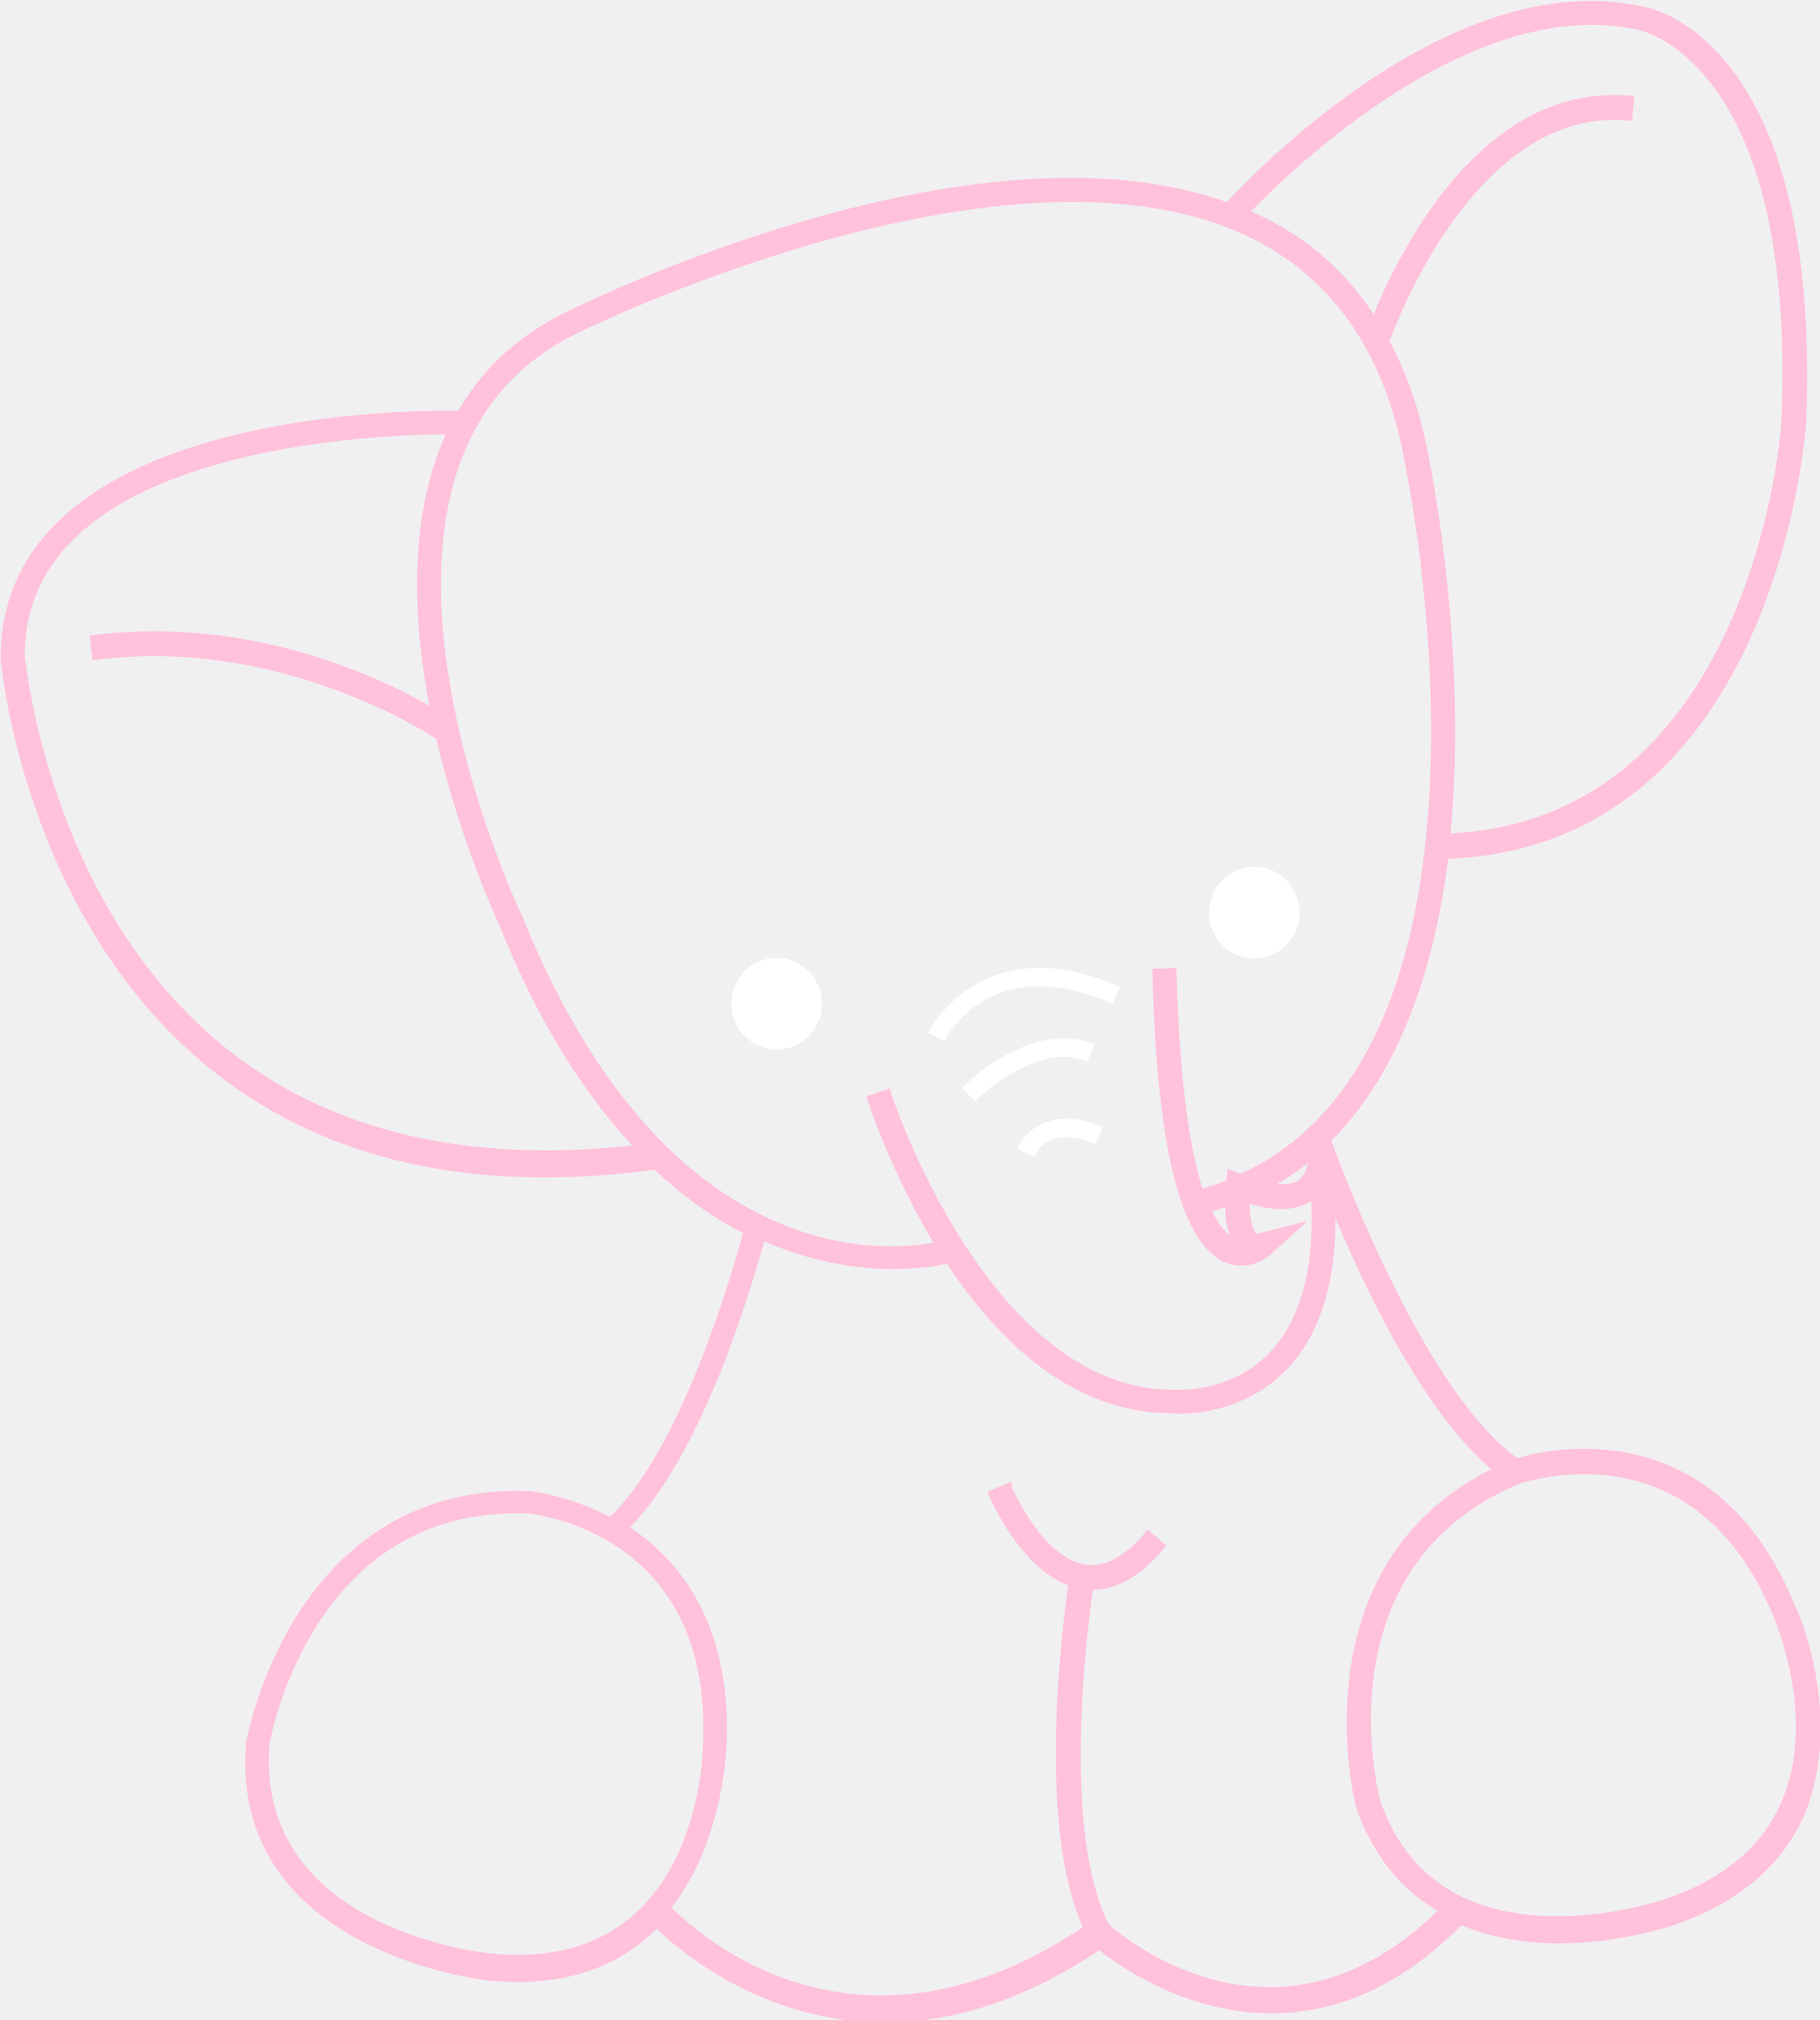
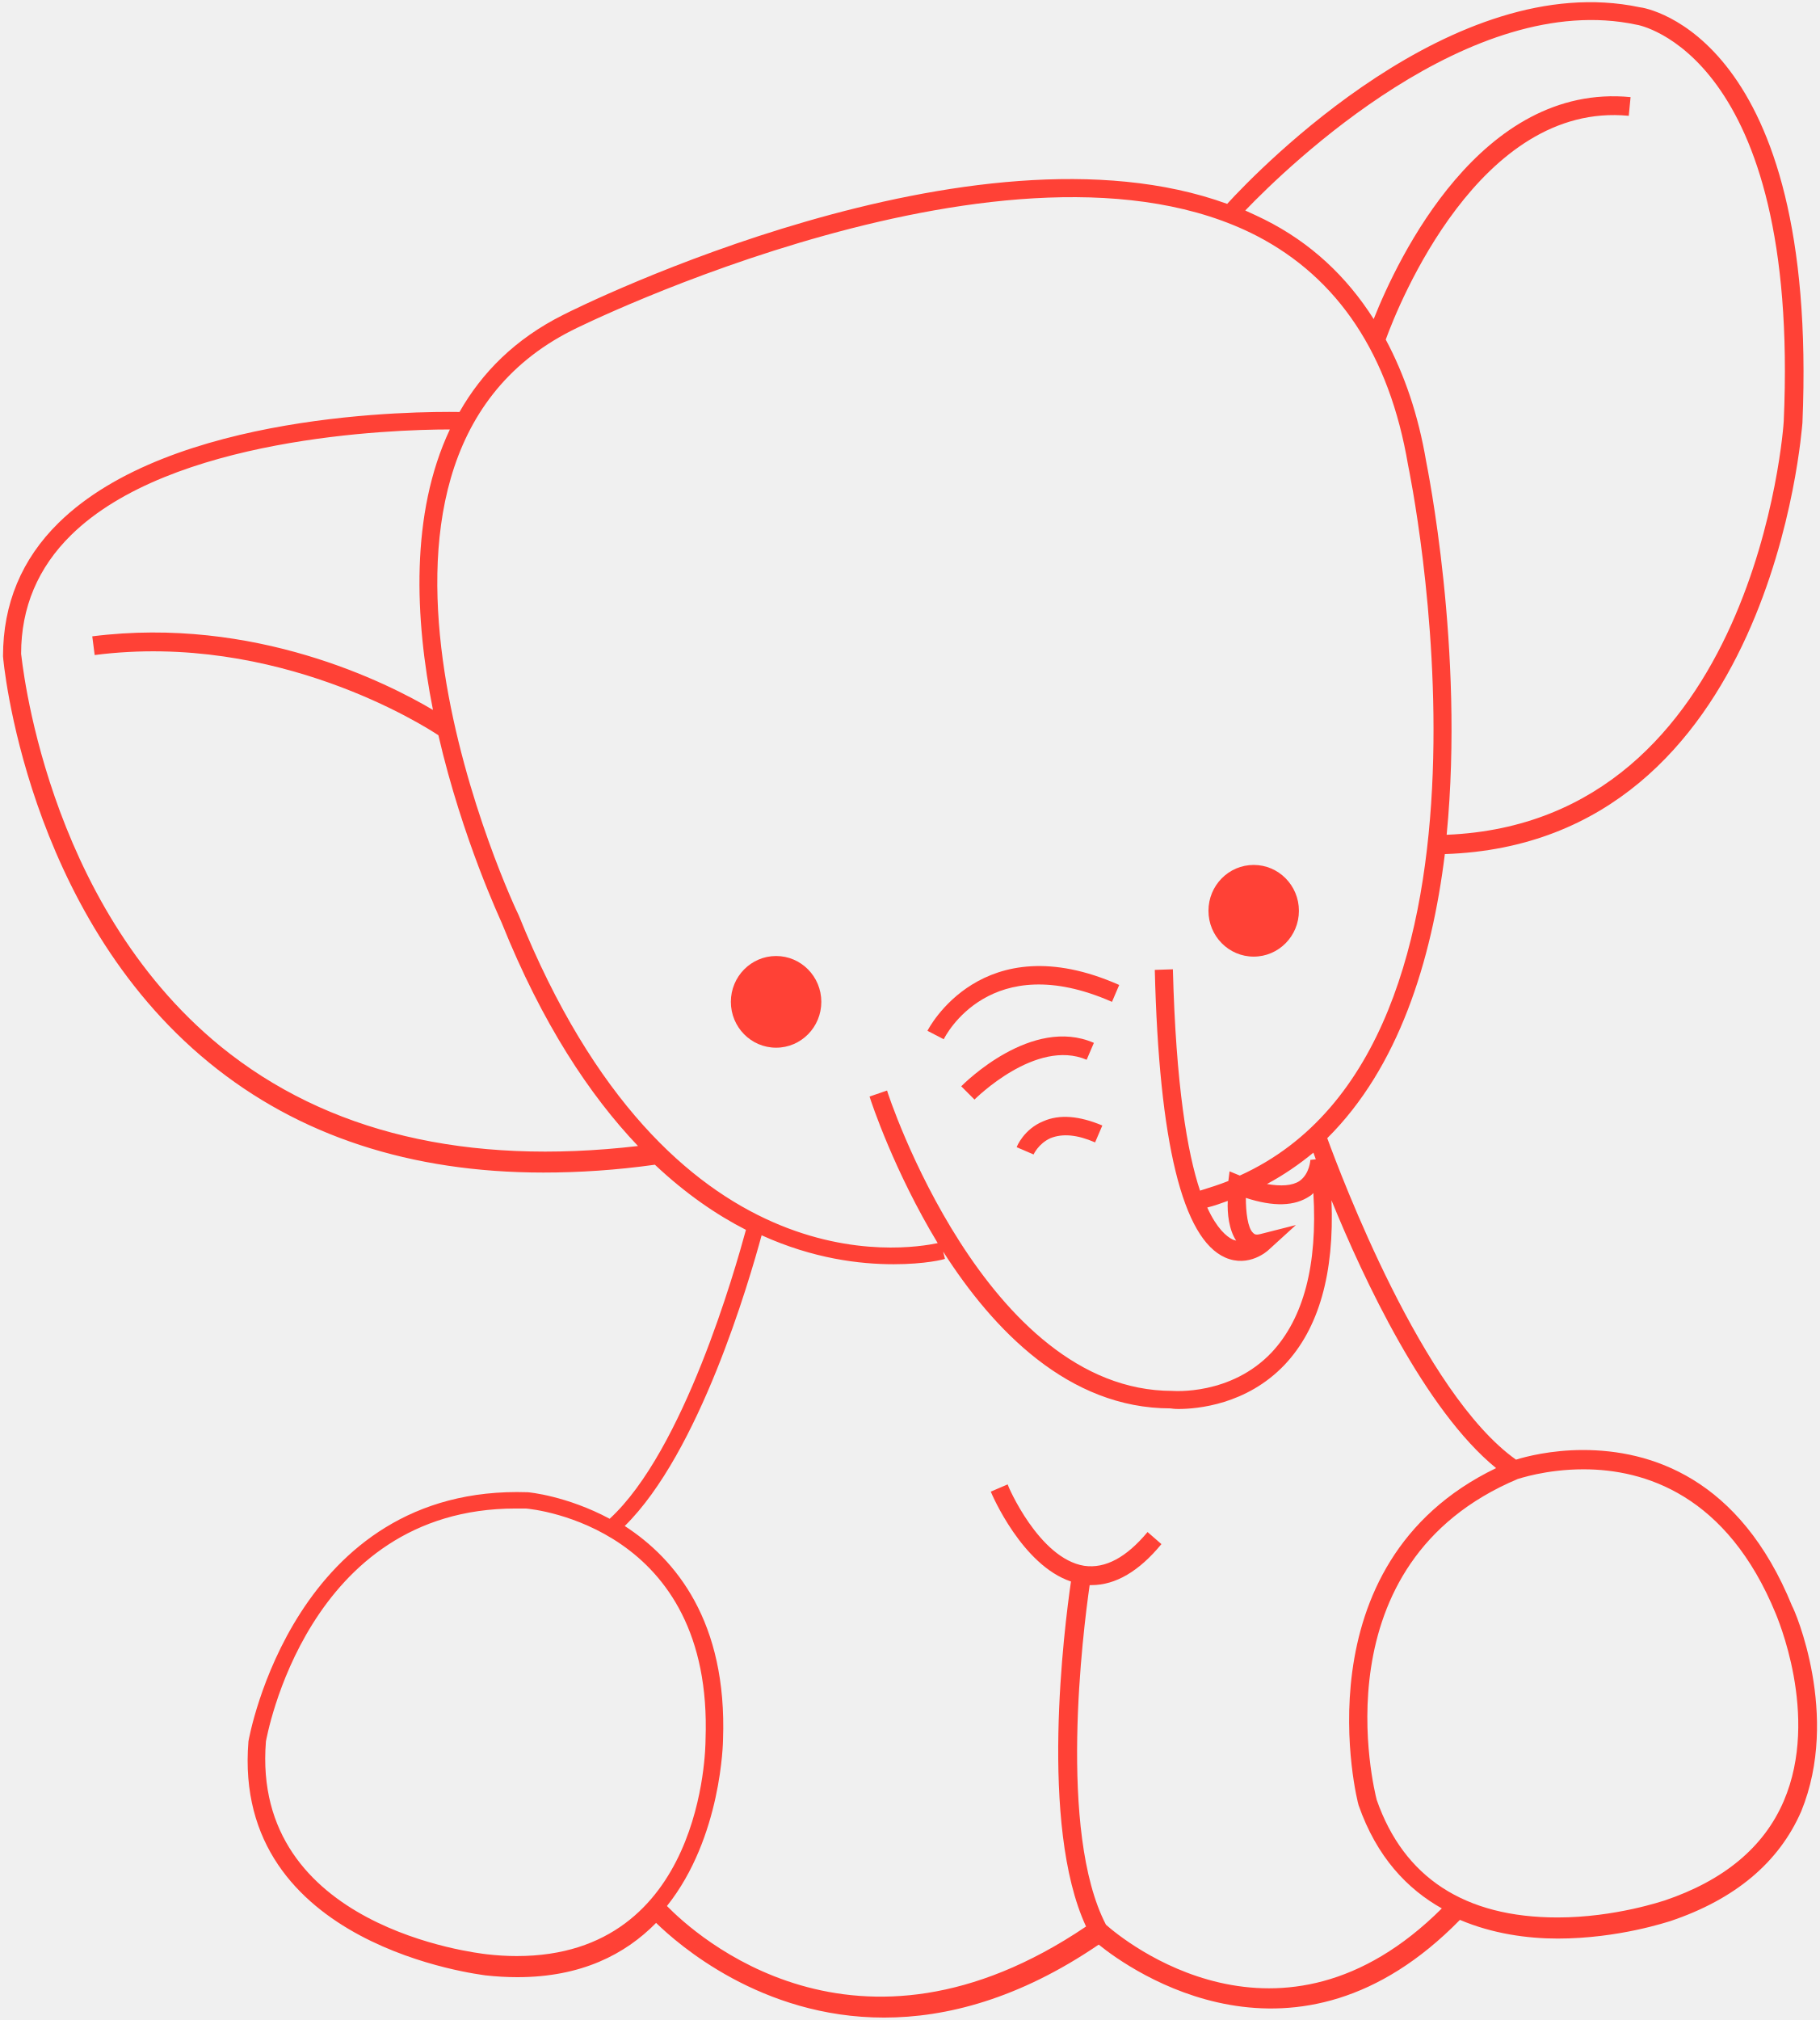
- <svg xmlns="http://www.w3.org/2000/svg" version="1.1" id="Layer_1" x="0px" y="0px" viewBox="-338.5 102.8 301.8 334.9" style="enable-background:new -338.5 102.8 301.8 334.9;" xml:space="preserve">
+ <svg xmlns="http://www.w3.org/2000/svg" version="1.1" id="Layer_1" x="0px" y="0px" viewBox="-168 73.1 301.8 334.9" style="enable-background:new -168 73.1 301.8 334.9;" xml:space="preserve">
  <style type="text/css">
- 	.st0{fill:#FFFFFF;}
- 	.st1{fill:#FFC1DC;stroke:#FFC1DC;stroke-miterlimit:10;}
+ 	.st0{fill:#FF4136;}
</style>
-   <ellipse class="st0" cx="-209.7" cy="269.2" rx="7.5" ry="7.6" />
-   <ellipse class="st0" cx="-130.5" cy="254.1" rx="7.5" ry="7.6" />
+   <ellipse class="st0" cx="-39.3" cy="239.2" rx="7.5" ry="7.6" />
+   <ellipse class="st0" cx="39.9" cy="224.1" rx="7.5" ry="7.6" />
  <g>
-     <path class="st0" d="M-181.9,275.4l-2.7-1.4c0.1-0.2,9-17.7,31.8-7.6l-1.2,2.8C-174.2,260.3-181.6,274.8-181.9,275.4z" />
+     <path class="st0" d="M-11.5,245.4l-2.7-1.4c0.1-0.2,9-17.7,31.8-7.6l-1.2,2.8C-3.8,230.3-11.2,244.8-11.5,245.4z" />
  </g>
  <g>
-     <path class="st0" d="M-176.8,285.4l-2.2-2.2c0.5-0.5,11.7-11.7,22-7.2l-1.2,2.8C-166.6,275.2-176.7,285.3-176.8,285.4z" />
+     <path class="st0" d="M-6.4,255.4l-2.2-2.2c0.5-0.5,11.7-11.7,22-7.2l-1.2,2.8C3.8,245.2-6.3,255.3-6.4,255.4z" />
  </g>
  <g>
-     <path class="st0" d="M-167,294.5l-2.8-1.2c0-0.1,1.2-3,4.4-4.3c2.7-1.2,6-0.9,9.8,0.7l-1.2,2.8c-3-1.3-5.4-1.5-7.4-0.7   C-166.2,292.7-167,294.5-167,294.5z" />
+     <path class="st0" d="M3.4,264.5l-2.8-1.2c0-0.1,1.2-3,4.4-4.3c2.7-1.2,6-0.9,9.8,0.7l-1.2,2.8c-3-1.3-5.4-1.5-7.4-0.7   C4.2,262.7,3.4,264.5,3.4,264.5z" />
  </g>
-   <path class="st1" d="M-41.2,369.4c-8.7-21.4-23.6-25.9-34.7-25.9c-5.3,0-9.5,1.1-11.1,1.6c-15.5-11-29.1-47.3-31.3-53.3  c11.8-11.7,17.3-29.3,19.5-47.1c54.5-1.8,59.2-70.8,59.3-71.5c2.7-63.9-25.8-68.8-27-68.9c-30.8-6.5-63,26.7-68.4,32.6  c-42.1-15.3-107.2,16.9-110.1,18.4c-8,4-13.5,9.6-17.2,16.1c-7-0.1-47.8,0-66.5,18.4c-6.1,6-9.2,13.4-9.2,22.1  c0,0.4,3.7,42.5,34.2,67.4c14.8,12.1,33.4,18.2,55.4,18.2c5.9,0,12.1-0.4,18.5-1.3c5.1,4.8,10.2,8.3,15.1,10.8  c-1.8,6.6-10.3,36.6-22.6,47.9c-7.1-3.8-13.4-4.4-13.6-4.4c-38.7-1.3-46.2,40.7-46.3,41.3c-2.8,34.1,38.9,38.7,39.3,38.8  c1.8,0.2,3.6,0.3,5.3,0.3c10.6,0,17.9-3.8,23-9c3.6,3.5,17.4,15.7,37.8,15.7c10.3,0,22.4-3.1,35.6-12.1c5.3,4.3,32.7,23.7,59.9-4.1  c5.4,2.3,11.2,3.1,16.2,3.1c10.1,0,18.3-2.8,18.7-2.9c10.7-3.6,18-9.7,21.7-18.2C-33.2,387.5-40.8,370-41.2,369.4z M-120.2,295.3  l-0.9,0.1c0,0-0.1,2.3-1.8,3.5c-1.2,0.8-3.1,0.9-5.4,0.5c2.8-1.5,5.4-3.3,7.7-5.2C-120.5,294.4-120.4,294.8-120.2,295.3z   M-133.4,308.8c-0.2-0.1-0.4-0.1-0.6-0.2c-1-0.5-2.6-1.8-4.2-5.3c1.2-0.3,2.3-0.7,3.4-1.1C-134.9,304.3-134.6,307-133.4,308.8z   M-67,107.2c0.3,0,27.1,4.9,24.4,65.7c0,0.7-4.6,66.5-55.9,68.6c3-30.8-3.3-61.3-3.4-61.9c-1.3-7.7-3.6-14.4-6.7-20.2  c2.1-5.8,15.6-39.5,40.3-37.1l0.3-3.1c-24.8-2.4-38.6,26.7-42.6,36.8c-4.5-7.1-10.5-12.7-18.1-16.5c-1-0.5-2.1-1-3.2-1.5  C-124.7,130.5-94.5,101.3-67,107.2z M-301.8,276.6c-29.4-24-33-64.8-33.1-65.1c0-7.7,2.8-14.3,8.3-19.7c16.5-16.2,53-17.5,62.8-17.5  c-6.6,14-5.8,31.4-2.8,46.5c-7.6-4.5-29.6-15.6-56.5-12.2l0.4,3.1c30.3-3.9,54.9,11.9,57,13.3c4,17.3,10.4,30.8,10.5,31.1  c6.7,16.7,14.6,28.6,22.6,37C-260.9,296.4-284.2,290.9-301.8,276.6z M-252.4,254.8c-0.4-0.7-35.3-74.6,8.8-96.9  c0.7-0.4,73.4-36.4,113.6-15.7c13.5,7,22,19.7,25.1,38c0.2,1,20,96.1-27.9,117.8l-1.7-0.7l-0.2,1.6c-1.5,0.6-3.1,1.1-4.7,1.6  c-2.1-6.3-4-17.4-4.5-36.7l-3,0.1c0.7,28.6,4.6,44.6,11.7,47.7c3.9,1.7,7-1.1,7.2-1.3l4.5-4.1l-5.9,1.5c-0.8,0.2-1,0-1.2-0.2  c-0.9-0.8-1.2-3.5-1.2-5.8c4.6,1.5,8.1,1.4,10.6-0.3c0.2-0.1,0.4-0.3,0.6-0.5c0.7,11.9-1.6,20.7-6.9,26.4  c-6.8,7.2-16.3,6.4-16.5,6.4c-31,0-47.2-49.3-47.3-49.8l-2.9,1c0.3,1,4.1,12.4,11.3,24.3C-188.2,310.3-227.4,316.9-252.4,254.8z   M-252.7,427.4c-1.6,0-3.3-0.1-5-0.3c-1.6-0.2-39.1-4.4-36.6-35.3c0.1-0.4,6.7-38.6,41.4-38.6c0.6,0,1.2,0,1.7,0  c1.3,0.1,31.1,3.1,29.8,38.3C-221.4,393-221.8,427.4-252.7,427.4z M-155,422.2c-8-15.4-3.8-48.7-2.7-56.3c0.1,0,0.2,0,0.3,0  c4,0,7.9-2.3,11.6-6.8l-2.3-2c-3.5,4.2-7,6.1-10.5,5.6c-7.5-1.2-12.7-13.3-12.7-13.5l-2.8,1.2c0.2,0.5,5.2,12.2,13.3,14.9  c-1.1,7.6-5.3,40.4,2.5,57.2c-38.2,25.8-64.9,1.3-69.5-3.4c9.1-11.4,9.3-27.4,9.3-27.6c0.7-19.5-7.8-29.9-16.3-35.4  c12.4-12.2,20.6-40.5,22.7-48.2c8.6,3.9,16.3,4.8,21.9,4.8c5.2,0,8.4-0.8,8.5-0.9l-0.3-1.2c8.3,13,20.8,26,37.7,26c0,0,0,0,0,0  c0.1,0,0.5,0.1,1.3,0.1c3.1,0,11.3-0.7,17.6-7.3c5.7-6,8.3-15.2,7.8-27.3c5.3,13,15.5,34.8,27.3,44.4c-33,15.9-23,55.4-22.8,55.9  c3,8.6,8.1,13.9,13.8,17.1C-126.1,446.2-152.2,424.7-155,422.2z M-42.6,401.7c-3.3,7.7-10,13.2-19.8,16.5c-0.1,0-8.1,2.8-17.7,2.8  c-15.4,0-25.5-6.6-30-19.5c-0.4-1.6-9.9-39.2,23.4-53.2c0.1,0,4.6-1.6,10.9-1.6c10.1,0,23.8,4.2,31.9,24  C-43.9,370.8-36.5,387.5-42.6,401.7z" />
+   <path class="st0" d="M129.2,339.4c-8.7-21.4-23.6-25.9-34.7-25.9c-5.3,0-9.5,1.1-11.1,1.6c-15.5-11-29.1-47.3-31.3-53.3  c11.8-11.7,17.3-29.3,19.5-47.1c54.5-1.8,59.2-70.8,59.3-71.5c2.7-63.9-25.8-68.8-27-68.9c-30.8-6.5-63,26.7-68.4,32.6  C-6.6,91.6-71.7,123.8-74.6,125.3c-8,4-13.5,9.6-17.2,16.1c-7-0.1-47.8,0-66.5,18.4c-6.1,6-9.2,13.4-9.2,22.1  c0,0.4,3.7,42.5,34.2,67.4c14.8,12.1,33.4,18.2,55.4,18.2c5.9,0,12.1-0.4,18.5-1.3c5.1,4.8,10.2,8.3,15.1,10.8  c-1.8,6.6-10.3,36.6-22.6,47.9c-7.1-3.8-13.4-4.4-13.6-4.4c-38.7-1.3-46.2,40.7-46.3,41.3c-2.8,34.1,38.9,38.7,39.3,38.8  c1.8,0.2,3.6,0.3,5.3,0.3c10.6,0,17.9-3.8,23-9c3.6,3.5,17.4,15.7,37.8,15.7c10.3,0,22.4-3.1,35.6-12.1c5.3,4.3,32.7,23.7,59.9-4.1  c5.4,2.3,11.2,3.1,16.2,3.1c10.1,0,18.3-2.8,18.7-2.9c10.7-3.6,18-9.7,21.7-18.2C137.2,357.5,129.6,340,129.2,339.4z M50.2,265.3  l-0.9,0.1c0,0-0.1,2.3-1.8,3.5c-1.2,0.8-3.1,0.9-5.4,0.5c2.8-1.5,5.4-3.3,7.7-5.2C49.9,264.4,50,264.8,50.2,265.3z M37,278.8  c-0.2-0.1-0.4-0.1-0.6-0.2c-1-0.5-2.6-1.8-4.2-5.3c1.2-0.3,2.3-0.7,3.4-1.1C35.5,274.3,35.8,277,37,278.8z M103.4,77.2  c0.3,0,27.1,4.9,24.4,65.7c0,0.7-4.6,66.5-55.9,68.6c3-30.8-3.3-61.3-3.4-61.9c-1.3-7.7-3.6-14.4-6.7-20.2  c2.1-5.8,15.6-39.5,40.3-37.1l0.3-3.1c-24.8-2.4-38.6,26.7-42.6,36.8c-4.5-7.1-10.5-12.7-18.1-16.5c-1-0.5-2.1-1-3.2-1.5  C45.7,100.5,75.9,71.3,103.4,77.2z M-131.4,246.6c-29.4-24-33-64.8-33.1-65.1c0-7.7,2.8-14.3,8.3-19.7c16.5-16.2,53-17.5,62.8-17.5  c-6.6,14-5.8,31.4-2.8,46.5c-7.6-4.5-29.6-15.6-56.5-12.2l0.4,3.1c30.3-3.9,54.9,11.9,57,13.3c4,17.3,10.4,30.8,10.5,31.1  c6.7,16.7,14.6,28.6,22.6,37C-90.5,266.4-113.8,260.9-131.4,246.6z M-82,224.8c-0.4-0.7-35.3-74.6,8.8-96.9  c0.7-0.4,73.4-36.4,113.6-15.7c13.5,7,22,19.7,25.1,38c0.2,1,20,96.1-27.9,117.8l-1.7-0.7l-0.2,1.6c-1.5,0.6-3.1,1.1-4.7,1.6  c-2.1-6.3-4-17.4-4.5-36.7l-3,0.1c0.7,28.6,4.6,44.6,11.7,47.7c3.9,1.7,7-1.1,7.2-1.3l4.5-4.1l-5.9,1.5c-0.8,0.2-1,0-1.2-0.2  c-0.9-0.8-1.2-3.5-1.2-5.8c4.6,1.5,8.1,1.4,10.6-0.3c0.2-0.1,0.4-0.3,0.6-0.5c0.7,11.9-1.6,20.7-6.9,26.4  c-6.8,7.2-16.3,6.4-16.5,6.4c-31,0-47.2-49.3-47.3-49.8l-2.9,1c0.3,1,4.1,12.4,11.3,24.3C-17.8,280.3-57,286.9-82,224.8z   M-82.3,397.4c-1.6,0-3.3-0.1-5-0.3c-1.6-0.2-39.1-4.4-36.6-35.3c0.1-0.4,6.7-38.6,41.4-38.6c0.6,0,1.2,0,1.7,0  c1.3,0.1,31.1,3.1,29.8,38.3C-51,363-51.4,397.4-82.3,397.4z M15.4,392.2c-8-15.4-3.8-48.7-2.7-56.3c0.1,0,0.2,0,0.3,0  c4,0,7.9-2.3,11.6-6.8l-2.3-2c-3.5,4.2-7,6.1-10.5,5.6c-7.5-1.2-12.7-13.3-12.7-13.5l-2.8,1.2c0.2,0.5,5.2,12.2,13.3,14.9  c-1.1,7.6-5.3,40.4,2.5,57.2c-38.2,25.8-64.9,1.3-69.5-3.4c9.1-11.4,9.3-27.4,9.3-27.6c0.7-19.5-7.8-29.9-16.3-35.4  c12.4-12.2,20.6-40.5,22.7-48.2c8.6,3.9,16.3,4.8,21.9,4.8c5.2,0,8.4-0.8,8.5-0.9l-0.3-1.2c8.3,13,20.8,26,37.7,26l0,0  c0.1,0,0.5,0.1,1.3,0.1c3.1,0,11.3-0.7,17.6-7.3c5.7-6,8.3-15.2,7.8-27.3c5.3,13,15.5,34.8,27.3,44.4c-33,15.9-23,55.4-22.8,55.9  c3,8.6,8.1,13.9,13.8,17.1C44.3,416.2,18.2,394.7,15.4,392.2z M127.8,371.7c-3.3,7.7-10,13.2-19.8,16.5c-0.1,0-8.1,2.8-17.7,2.8  c-15.4,0-25.5-6.6-30-19.5c-0.4-1.6-9.9-39.2,23.4-53.2c0.1,0,4.6-1.6,10.9-1.6c10.1,0,23.8,4.2,31.9,24  C126.5,340.8,133.9,357.5,127.8,371.7z" />
</svg>
